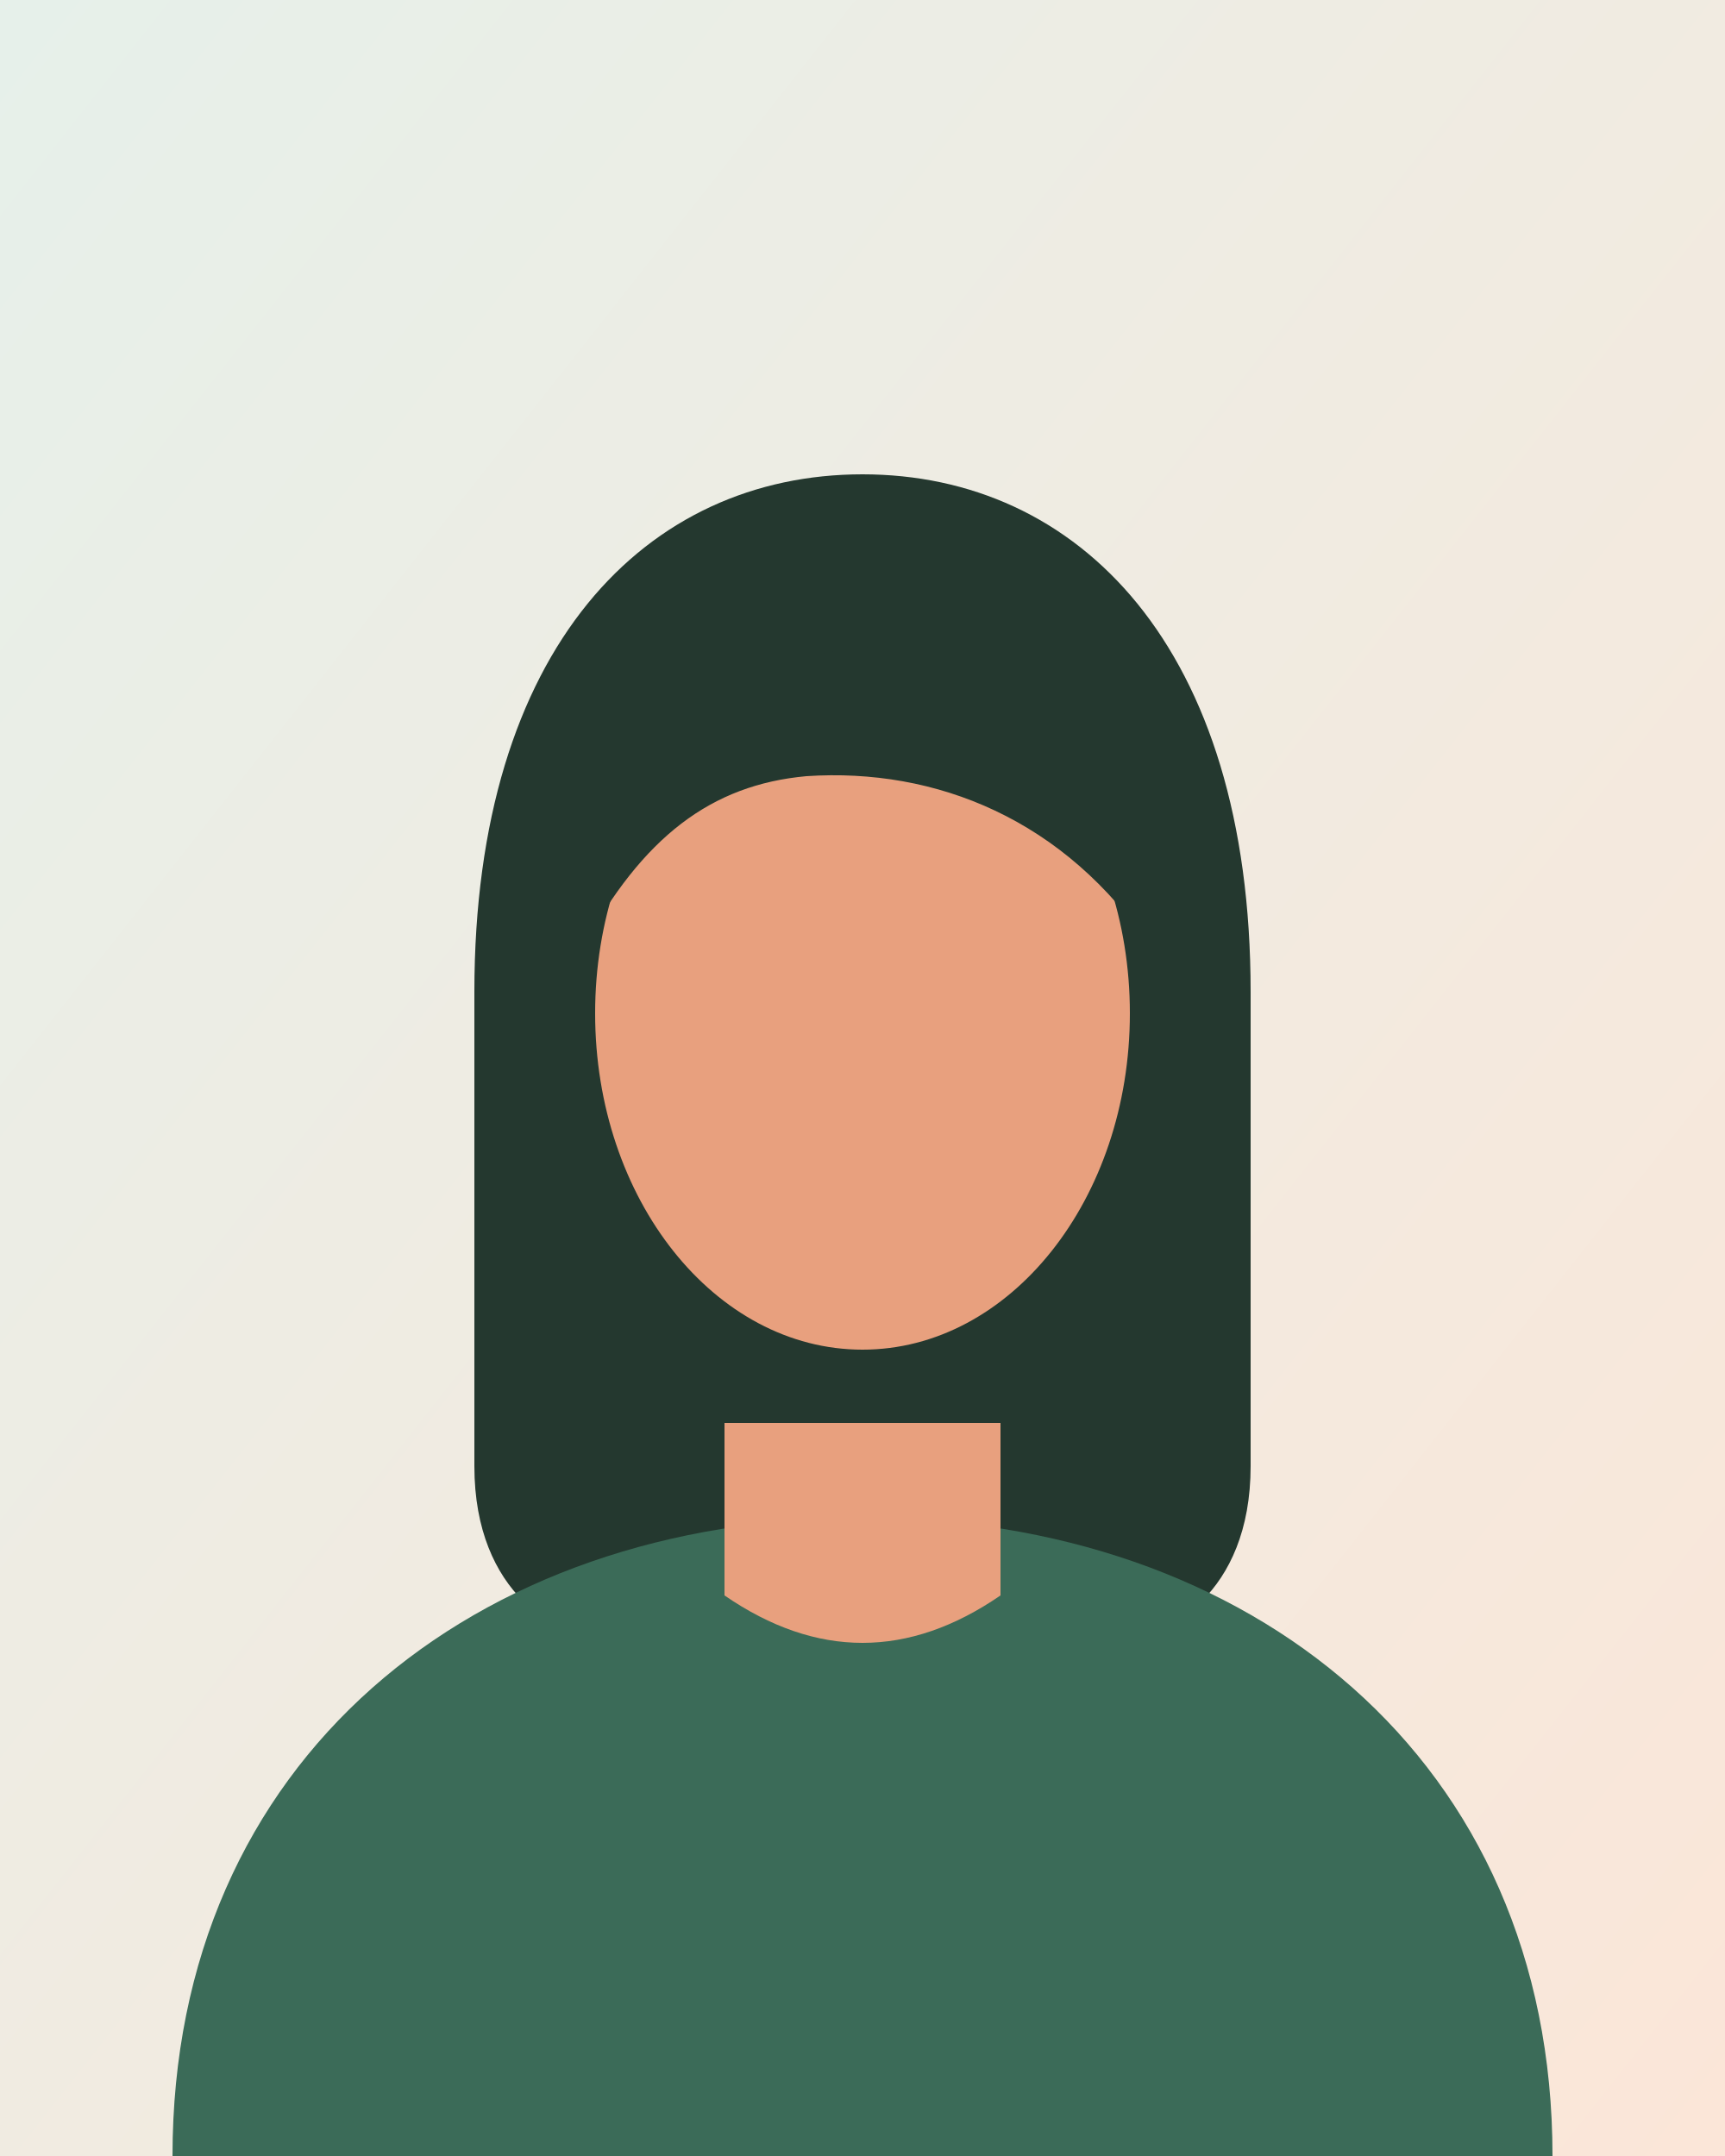
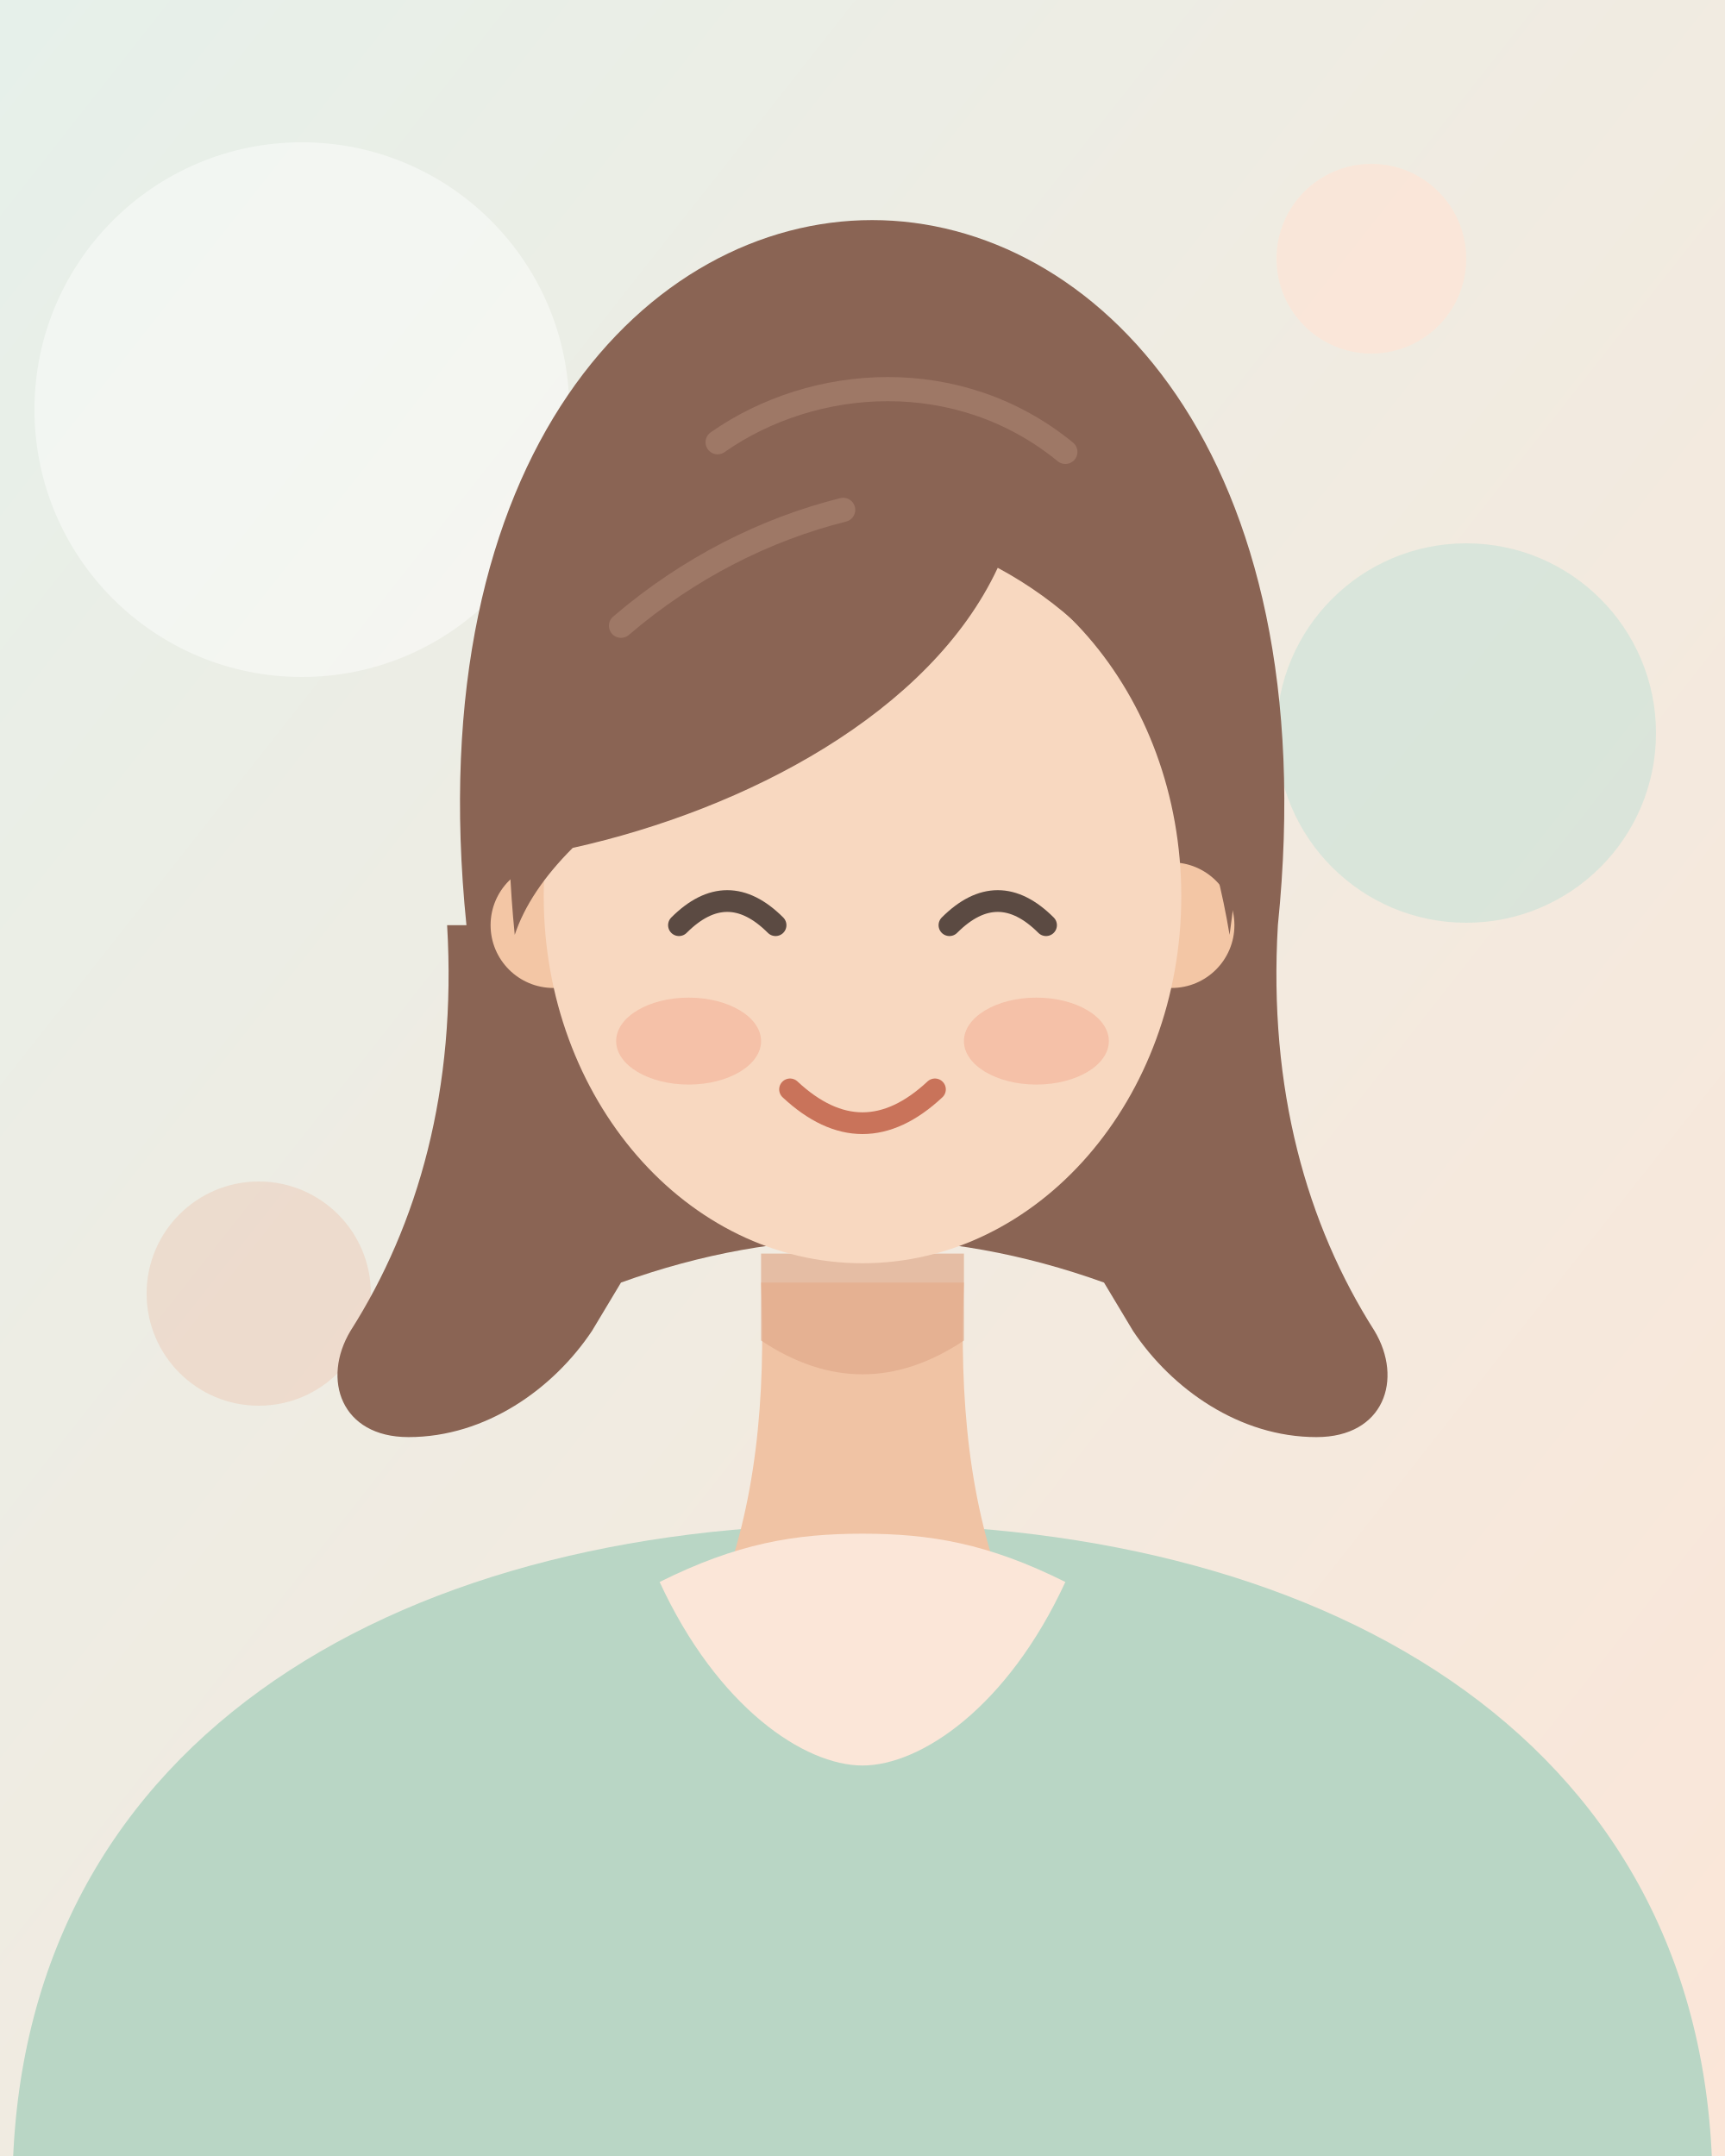
<svg xmlns="http://www.w3.org/2000/svg" viewBox="0 0 400 500" role="img" aria-label="Portrait placeholder">
  <defs>
    <linearGradient id="bg" x1="0" y1="0" x2="1" y2="1">
      <stop offset="0" stop-color="#e6f0ea" />
      <stop offset="1" stop-color="#fbe6d8" />
    </linearGradient>
  </defs>
  <rect width="400" height="500" fill="url(#bg)" />
-   <path d="M110 230c0-80 40-120 90-120s90 40 90 120v110c0 30-20 40-30 40H140c-10 0-30-10-30-40z" fill="#24382f" />
-   <path d="M40 500c0-92 70-148 160-148s160 56 160 148z" fill="#3b6b58" />
-   <path d="M168 330h64v40q-32 22-64 0z" fill="#e8a07e" />
-   <ellipse cx="200" cy="235" rx="62" ry="78" fill="#e8a07e" />
-   <path d="M135 220c10-50 40-70 70-70 40 0 62 30 62 70-20-30-50-42-80-40-22 2-38 14-52 40z" fill="#24382f" />
+   <circle cx="70" cy="95" r="62" fill="#ffffff" opacity=".45" />
+   <circle cx="340" cy="170" r="44" fill="#cfe3d8" opacity=".7" />
+   <circle cx="318" cy="60" r="22" fill="#fbe6d8" opacity=".9" />
+   <circle cx="60" cy="300" r="26" fill="#e8a07e" opacity=".22" />
+   <g transform="translate(-24 -52) scale(1.12)">
+     <path d="M118 238c-10-98 38-146 84-146s94 48 84 146c-2 34 6 62 20 84 6 10 2 22-12 22-16 0-30-10-38-22l-6-10Q200 294 150 312l-6 10c-8 12-22 22-38 22-14 0-18-12-12-22 14-22 22-50 20-84z" fill="#8a6454" />
+     <path d="M24 500c0-92 78-138 176-138s176 46 176 138z" fill="#b9d6c5" />
+     <path d="M179 312c1 24-1 46-9 66 10 10 20 14 30 14s20-4 30-14c-8-20-10-42-9-66z" fill="#f0c3a4" />
+     <path d="M158 374c12 26 30 38 42 38s30-12 42-38c-16-8-28-10-42-10s-26 2-42 10z" fill="#fbe6d8" />
+     <path d="M179 306v18q21 14 42 0v-18z" fill="#e0a98a" opacity=".7" />
+     <circle cx="136" cy="238" r="13" fill="#f3c6a5" />
+     <circle cx="264" cy="238" r="13" fill="#f3c6a5" />
+     <ellipse cx="200" cy="232" rx="66" ry="76" fill="#f8d8c0" />
+     <ellipse cx="164" cy="262" rx="15" ry="9" fill="#f2a98f" opacity=".5" />
+     <ellipse cx="236" cy="262" rx="15" ry="9" fill="#f2a98f" opacity=".5" />
+     <path d="M162 238q10-10 20 0M218 238q10-10 20 0" fill="none" stroke="#5b4a42" stroke-width="4.5" stroke-linecap="round" />
+     <path d="M185 272q15 14 30 0" fill="none" stroke="#c9735a" stroke-width="4.5" stroke-linecap="round" />
+     <path d="M128 240c-8-80 24-130 78-130 50 0 82 44 70 130-6-36-22-62-48-76-14 30-52 50-88 58-6 6-10 12-12 18z" fill="#8a6454" />
+     <path d="M170 138c20-14 50-16 72 2M150 176c14-12 30-20 46-24" fill="none" stroke="#a98270" stroke-width="5" stroke-linecap="round" opacity=".65" />
+   </g>
</svg>
